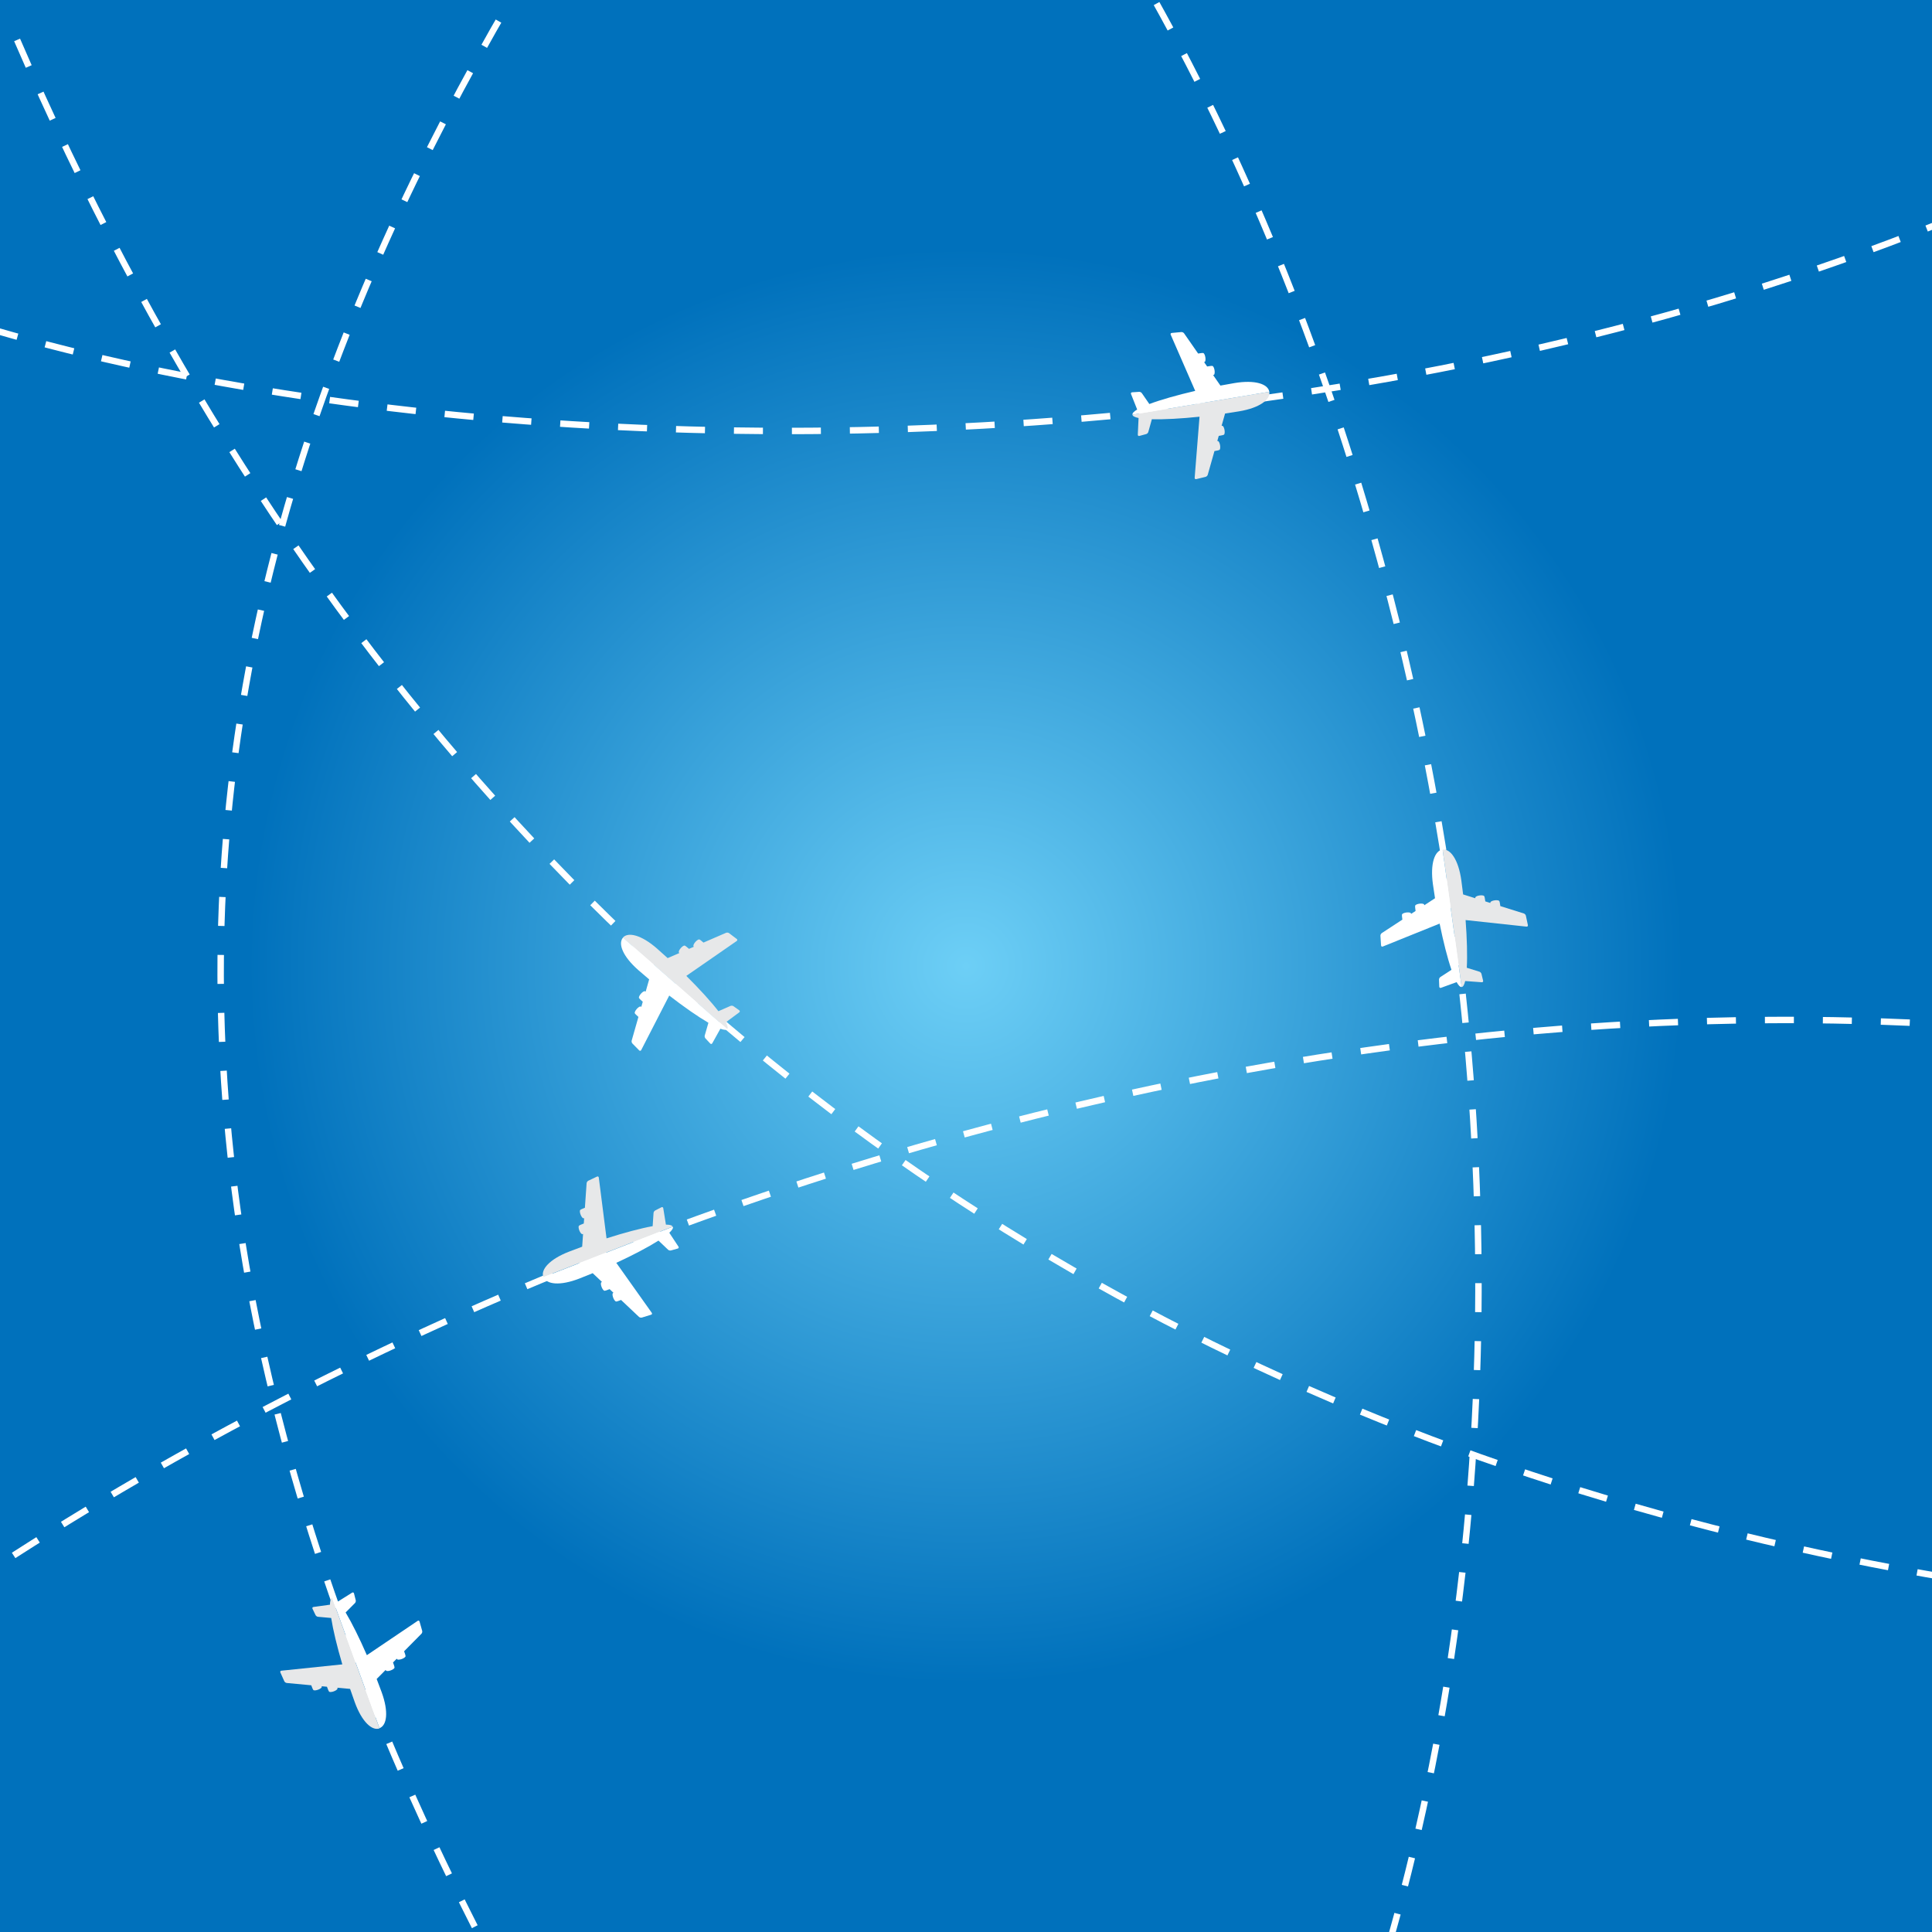
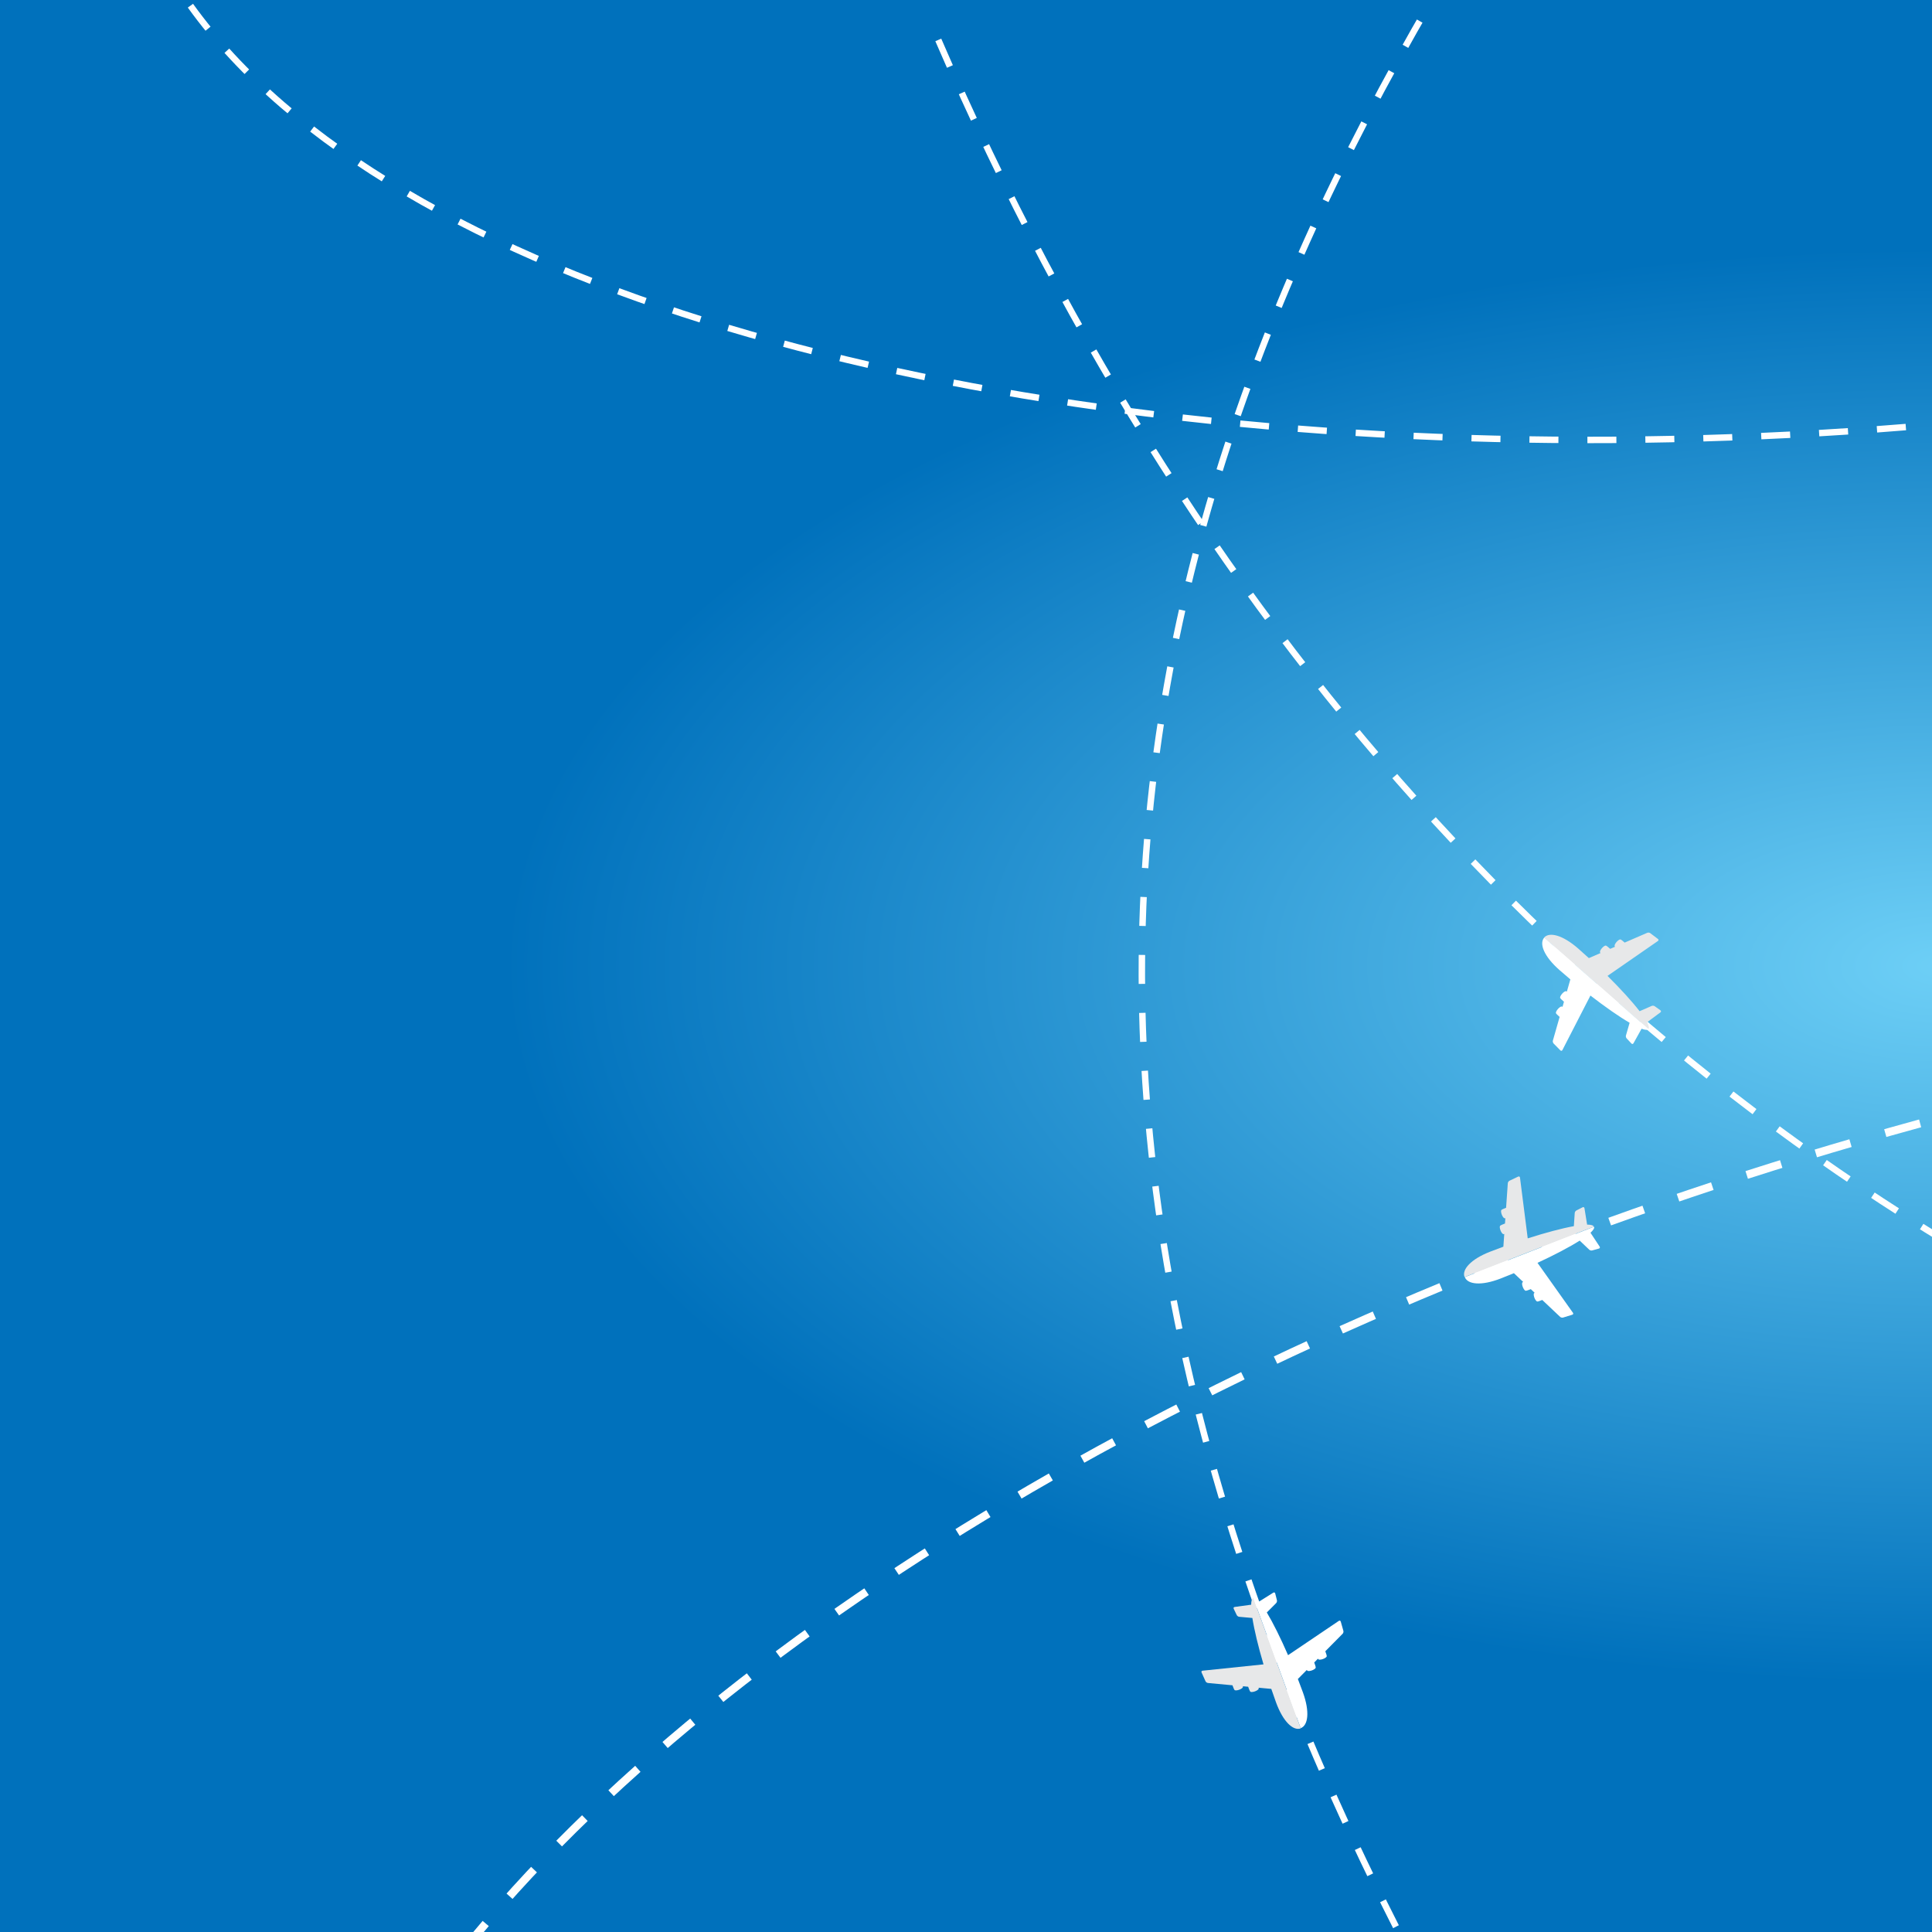
- <svg xmlns="http://www.w3.org/2000/svg" width="6e3" height="6e3" version="1.1" viewBox="0 0 6000 6000.002">
-   <defs>
-     <radialGradient id="radialGradient30" cx="0" cy="0" r="1" gradientTransform="matrix(3e3 0 0 3e3 3e3 3e3)" gradientUnits="userSpaceOnUse">
-       <stop stop-color="#6dcff6" offset="0" />
-       <stop stop-color="#0071bc" offset=".737" />
-       <stop stop-color="#0071bc" offset="1" />
+ <svg xmlns="http://www.w3.org/2000/svg" width="6e3" height="6e3" version="1.1" viewBox="0 0 6000 6000.002" id="svg4133">
+   <defs id="defs4097">
+     <radialGradient id="radialGradient30" cx="0" cy="0" r="1" gradientTransform="matrix(6000,0,0,3000,6000,3000)" gradientUnits="userSpaceOnUse">
+       <stop stop-color="#6dcff6" offset="0" id="stop4090" />
+       <stop stop-color="#0071bc" offset=".737" id="stop4092" />
+       <stop stop-color="#0071bc" offset="1" id="stop4094" />
    </radialGradient>
  </defs>
-   <path d="m0 6e3h6e3v-6e3h-6e3z" style="fill:url(#radialGradient30)" />
-   <g stroke-miterlimit="10">
-     <path d="m3099-741c1380 1779 2100 5125 839.8 7775" style="fill:none;stroke-dasharray:90;stroke-miterlimit:10;stroke-width:20;stroke:#fff" />
-     <path d="m-963 5588c1678-1500 5128-3005 8448-2192" style="fill:none;stroke-dasharray:90;stroke-miterlimit:10;stroke-width:20;stroke:#fff" />
-     <path d="m1928-546c-1288 1930-1888 4008-238.8 6930" style="fill:none;stroke-dasharray:90;stroke-miterlimit:10;stroke-width:20;stroke:#fff" />
-     <path d="m53.1 124c1649 3817 5022 5272 9085 4847" style="fill:none;stroke-dasharray:90.03, 90.03;stroke-miterlimit:10;stroke-width:20;stroke:#fff" />
-     <path d="m-1011 577c1215 916.7 5760 1337 8498-688" style="fill:none;stroke-dasharray:90;stroke-miterlimit:10;stroke-width:20;stroke:#fff" />
+   <path d="M 0,6000 H 12000 V 0 H 0 Z" style="fill:url(#radialGradient30);stroke-width:1.414" id="path4099" />
+   <path id="path4101" style="fill:none;stroke:#ffffff;stroke-width:20;stroke-miterlimit:10;stroke-dasharray:90" d="m 5959.86,-741 c 1380,1779 2100,5125 839.8,7775" />
+   <path id="path4103" style="fill:none;stroke:#ffffff;stroke-width:24.974;stroke-miterlimit:10;stroke-dasharray:112.384" d="M 1436.708,6060.102 C 3087.127,4009.072 7840.088,2307.731 11985.802,3322.932" />
+   <path id="path4105" style="fill:none;stroke:#ffffff;stroke-width:20;stroke-miterlimit:10;stroke-dasharray:90" d="m 4788.86,-546 c -1288,1930 -1888,4008 -238.8,6930" />
+   <path id="path4107" style="fill:none;stroke:#ffffff;stroke-width:20;stroke-miterlimit:10;stroke-dasharray:90.03, 90.03" d="m 2913.96,124 c 1649,3817 5022,5272 9085,4847" />
+   <g id="g4202">
+     <path id="path4117" style="fill:#e7e8e9;stroke-width:1.333" d="m 4714.86,3654 -26.95,12.838 c -2.692,1.284 -5.066,4.766 -5.273,7.742 l -5.344,76.282 c -6.765,2.449 -14.377,5.915 -14.998,7.337 -2.68,6.101 3.801,22.714 9.902,25.384 0.423,0.189 1.442,0.082 2.826,-0.227 l -1.144,16.338 c -6.893,2.459 -14.9,6.069 -15.536,7.529 -2.676,6.101 3.805,22.714 9.903,25.385 0.479,0.212 1.699,0.052 3.352,-0.35 l -2.762,39.466 c -13.808,5.034 -27.607,10.233 -41.262,15.555 -60.411,23.556 -88.21,55.794 -79.274,78.687 l 401.438,-156.495 c -1.696,-4.347 -9.028,-6.317 -20.801,-6.262 l -8.228,-50.926 c -0.377,-2.958 -2.888,-4.33 -5.579,-3.047 l -19.369,9.888 c -2.69,1.284 -5.064,4.767 -5.273,7.742 l -2.741,41.067 c -37.405,6.753 -88.275,20.326 -143.245,37.92 l -24.027,-188.787 c -0.377,-2.958 -2.887,-4.33 -5.579,-3.046" />
+     <path id="path4119" style="fill:#ffffff;stroke-width:1.333" d="m 4882.86,4083 -28.532,8.795 c -2.849,0.877 -6.955,-0.078 -9.12,-2.127 l -55.574,-52.512 c -6.64,2.777 -14.59,5.385 -16.015,4.76 -6.101,-2.678 -12.582,-19.288 -9.903,-25.385 0.185,-0.424 1.008,-1.036 2.236,-1.746 l -11.907,-11.253 c -6.736,2.859 -15.076,5.62 -16.528,4.979 -6.099,-2.677 -12.579,-19.288 -9.902,-25.385 0.209,-0.478 1.215,-1.187 2.708,-2.012 l -28.758,-27.167 c -13.57,5.644 -27.243,11.161 -40.898,16.485 -60.411,23.556 -102.693,18.666 -111.629,-4.238 l 401.438,-156.495 c 1.696,4.347 -2.367,10.759 -11.067,18.696 l 28.423,43.044 c 1.726,2.434 0.805,5.139 -2.044,6.017 l -20.95,5.841 c -2.849,0.879 -6.955,-0.078 -9.124,-2.127 l -29.823,-28.367 c -32.096,20.355 -78.724,44.809 -131.07,69.056 l 110.134,155.15 c 1.724,2.432 0.805,5.14 -2.044,6.02" />
  </g>
-   <path transform="matrix(1.33 .09709 .09709 -1.33 4745 2873)" d="m0 0-6.267 21.5c-0.626 2.148-2.919 4.323-5.096 4.835l-55.82 13.13c-1 5.303-2.649 11.36-3.627 11.99-4.194 2.716-17.27-0.083-19.98-4.277-0.191-0.292-0.233-1.059-0.172-2.12l-11.96 2.813c-0.99 5.398-2.701 11.76-3.704 12.41-4.194 2.714-17.27-0.085-19.99-4.278-0.214-0.329-0.243-1.251-0.144-2.525l-28.88 6.793c-2.065 10.83-4.253 21.67-6.554 32.42-10.18 47.55-30.69 72.01-48.72 68.15l67.62-316c3.422 0.732 5.761 5.924 7.137 14.64l38.69-0.035c2.236-0.077 3.553 1.617 2.927 3.764l-4.989 15.53c-0.627 2.147-2.92 4.323-5.098 4.835l-30.07 6.968c-0.502 28.5-4.429 67.79-10.85 110.6l142.6-4.917c2.236-0.076 3.552 1.617 2.926 3.764" style="fill:#e7e8e9" />
-   <path transform="matrix(1.33 .09709 .09709 -1.33 4289 2936)" d="m0 0-3.079 22.18c-0.308 2.215 0.894 5.139 2.671 6.496l45.56 34.82c-1.257 5.248-2.231 11.45-1.598 12.42 2.716 4.194 15.79 6.993 19.99 4.277 0.291-0.189 0.646-0.871 1.023-1.864l9.761 7.46c-1.305 5.331-2.346 11.83-1.697 12.84 2.716 4.193 15.79 6.992 19.98 4.277 0.329-0.213 0.734-1.043 1.164-2.245l23.57 18.02c-2.547 10.73-4.986 21.51-7.287 32.26-10.18 47.55-1.464 78.26 16.56 82.12l67.62-316c-3.423-0.732-7.68 3.047-12.5 10.44l-35.29-15.87c-2.009-0.985-3.901 0.022-4.209 2.237l-1.803 16.21c-0.308 2.216 0.894 5.139 2.671 6.499l24.58 18.66c-11.2 26.21-23.7 63.67-35.35 105.3l-128.1-62.86c-2.009-0.984-3.902 0.022-4.211 2.237" style="fill:#fff" />
-   <path transform="matrix(1.333 .03264 .03264 -1.333 1854 3654)" d="m0 0-19.97-10.12c-1.995-1.012-3.711-3.666-3.811-5.901l-2.606-57.29c-5.027-1.96-10.67-4.699-11.11-5.776-1.897-4.623 3.267-16.96 7.89-18.85 0.321-0.134 1.083-0.035 2.115 0.222l-0.558-12.27c-5.123-1.97-11.06-4.824-11.51-5.93-1.894-4.623 3.27-16.96 7.891-18.85 0.363-0.15 1.275-8e-3 2.507 0.324l-1.346-29.64c-10.26-4.028-20.51-8.179-30.65-12.42-44.86-18.77-65.11-43.45-57.99-60.45l298.1 124.7c-1.351 3.228-6.885 4.57-15.71 4.313l-7.104 38.03c-0.337 2.211-2.245 3.193-4.239 2.182l-14.34-7.769c-1.993-1.012-3.709-3.667-3.811-5.901l-1.301-30.84c-27.92-5.75-65.81-16.86-106.7-31.06l-21.48 141.1c-0.337 2.211-2.244 3.193-4.239 2.181" style="fill:#e7e8e9" />
-   <path transform="matrix(1.333 .03264 .03264 -1.333 2022 4083)" d="m0 0-21.23-7.118c-2.12-0.71-5.216-0.069-6.877 1.427l-42.63 38.35c-4.927-2.204-10.84-4.305-11.92-3.863-4.623 1.896-9.787 14.23-7.891 18.85 0.131 0.321 0.737 0.795 1.644 1.35l-9.134 8.218c-4.998-2.267-11.2-4.49-12.3-4.036-4.622 1.895-9.785 14.23-7.89 18.85 0.148 0.362 0.889 0.912 1.993 1.558l-22.06 19.84c-10.07-4.481-20.22-8.868-30.36-13.11-44.86-18.77-76.65-15.88-83.77 1.128l298.1 124.7c1.351-3.228-1.577-8.11-7.954-14.22l22.1-31.75c1.339-1.793 0.698-3.838-1.422-4.549l-15.6-4.764c-2.12-0.711-5.216-0.069-6.88 1.427l-22.88 20.72c-23.69-15.85-58.2-35.04-97-54.18l85.42-114.3c1.337-1.792 0.698-3.839-1.422-4.551" style="fill:#fff" />
-   <path transform="matrix(1.332 .05469 .05469 -1.332 870.7 5194)" d="m0 0 9.991-20.04c0.998-2.003 3.643-3.736 5.877-3.85l57.27-2.984c1.928-5.039 4.628-10.7 5.703-11.15 4.609-1.928 16.98 3.156 18.9 7.764 0.137 0.322 0.041 1.086-0.209 2.119l12.27-0.638c1.936-5.136 4.751-11.09 5.854-11.55 4.61-1.923 16.98 3.157 18.9 7.767 0.152 0.363 0.017 1.275-0.309 2.51l29.63-1.543c3.961-10.29 8.043-20.57 12.22-30.73 18.48-44.98 43.02-65.39 60.07-58.39l-122.8 298.9c-3.236-1.327-4.614-6.852-4.415-15.68l-38.08-6.853c-2.214-0.32-3.21-2.224-2.211-4.226l7.674-14.39c0.999-2.002 3.642-3.736 5.877-3.852l30.83-1.504c5.566-27.95 16.42-65.92 30.36-106.9l-141.2-20.55c-2.214-0.323-3.208-2.223-2.209-4.225" style="fill:#e7e8e9" />
-   <path transform="matrix(1.332 .05469 .05469 -1.332 1303 5036)" d="m0 0 6.978-21.28c0.696-2.124 0.035-5.216-1.473-6.869l-38.63-42.38c2.171-4.94 4.233-10.87 3.785-11.94-1.927-4.609-14.3-9.692-18.91-7.766-0.319 0.134-0.79 0.745-1.339 1.654l-8.277-9.079c2.234-5.014 4.415-11.23 3.954-12.33-1.927-4.611-14.3-9.691-18.9-7.766-0.361 0.15-0.905 0.896-1.543 2.002l-19.99-21.93c4.416-10.1 8.736-20.28 12.91-30.45 18.48-44.98 15.37-76.75-1.68-83.76l-122.8 298.9c3.237 1.332 8.1-1.63 14.16-8.047l31.9 21.9c1.802 1.327 3.842 0.672 4.539-1.453l4.662-15.63c0.696-2.125 0.034-5.215-1.474-6.87l-20.87-22.74c15.69-23.79 34.66-58.43 53.54-97.36l114.9 84.67c1.8 1.325 3.843 0.674 4.541-1.452" style="fill:#fff" />
-   <path transform="matrix(1.324 -.1613 -.1613 -1.324 2288 2916)" d="m0 0-16.1 15.56c-1.609 1.553-4.678 2.307-6.822 1.671l-54.99-16.27c-3.497 4.11-7.931 8.549-9.093 8.614-4.99 0.279-14.96-8.635-15.24-13.62-0.022-0.347 0.321-1.035 0.902-1.926l-11.78-3.486c-3.536 4.197-8.175 8.872-9.368 8.939-4.989 0.278-14.96-8.636-15.24-13.62-0.022-0.391 0.409-1.207 1.126-2.264l-28.45-8.419c-7.164 8.381-14.44 16.71-21.76 24.9-32.41 36.25-62.35 47.32-76.1 35.03l215.4-240.9c2.608 2.333 2.067 8.001-1.061 16.26l33.62 19.15c1.979 1.042 2.283 3.167 0.674 4.72l-12.03 11.01c-1.609 1.554-4.679 2.307-6.824 1.673l-29.57-8.858c-14.56 24.5-37.45 56.68-64.24 90.65l126.3 66.44c1.98 1.041 2.284 3.163 0.675 4.718" style="fill:#e7e8e9" />
-   <path transform="matrix(1.324 -.1613 -.1613 -1.324 1985 3262)" d="m0 0-13.67 17.73c-1.364 1.771-1.77 4.908-0.901 6.965l22.3 52.83c-3.693 3.935-7.613 8.835-7.547 9.997 0.28 4.99 10.25 13.9 15.24 13.62 0.346-0.019 0.992-0.435 1.814-1.111l4.779 11.32c-3.777 3.983-7.905 9.113-7.839 10.31 0.28 4.987 10.25 13.9 15.24 13.62 0.391-0.021 1.152-0.541 2.124-1.373l11.54 27.34c-7.529 8.052-15 16.21-22.32 24.4-32.41 36.25-40.07 67.24-26.33 79.53l215.4-240.9c-2.609-2.333-8.18-1.162-16.04 2.867l-22.78-31.27c-1.257-1.852-3.4-1.914-4.765-0.143l-9.604 13.18c-1.365 1.771-1.771 4.906-0.9 6.968l12.1 28.4c-22.72 17.2-52.15 43.54-82.92 73.95l-80.11-118.1c-1.256-1.851-3.4-1.916-4.766-0.145" style="fill:#fff" />
-   <path transform="matrix(1.322 .1768 .1768 -1.322 3715 1488)" d="m0 0 20.86 8.133c2.083 0.812 4.049 3.288 4.367 5.501l8.167 56.76c5.196 1.463 11.08 3.638 11.62 4.667 2.336 4.417-1.601 17.2-6.017 19.53-0.309 0.163-1.077 0.138-2.129-0.016l1.75 12.16c5.291 1.462 11.48 3.726 12.03 4.782 2.334 4.417-1.604 17.2-6.018 19.53-0.346 0.183-1.268 0.131-2.528-0.08l4.225 29.37c10.6 3.011 21.21 6.144 31.71 9.381 46.47 14.32 69.03 36.91 63.6 54.52l-308.8-95.14c1.03-3.344 6.407-5.217 15.22-5.82l3.367-38.54c0.122-2.234 1.925-3.396 4.007-2.584l15.03 6.336c2.084 0.813 4.05 3.289 4.37 5.503l4.295 30.56c28.34 3.007 67.14 10.38 109.2 20.54l7.644-142.5c0.121-2.233 1.924-3.396 4.007-2.584" style="fill:#e7e8e9" />
-   <path transform="matrix(1.322 .1768 .1768 -1.322 3639 1034)" width="100%" d="m0 0 21.82 5.018c2.18 0.501 5.199-0.438 6.707-2.09l38.7-42.32c5.117 1.715 11.21 3.229 12.24 2.685 4.417-2.337 8.355-15.12 6.019-19.53-0.163-0.307-0.811-0.719-1.767-1.184l8.289-9.066c5.195 1.769 11.58 3.378 12.64 2.82 4.414-2.336 8.352-15.12 6.017-19.53-0.183-0.346-0.974-0.821-2.134-1.357l20.02-21.9c10.46 3.481 20.99 6.859 31.49 10.1 46.47 14.32 77.83 8.342 83.26-9.274l-308.8-95.14c-1.031 3.345 2.36 7.92 9.3 13.38l-18.91 33.76c-1.158 1.914-0.322 3.889 1.859 4.389l15.99 3.224c2.181 0.5 5.199-0.44 6.709-2.091l20.75-22.85c25.12 13.47 61.34 29.21 101.8 44.48l-73.89 122.1c-1.158 1.914-0.322 3.889 1.858 4.39" style="fill:#fff" />
+   <path id="path4109" style="fill:none;stroke:#ffffff;stroke-width:20;stroke-miterlimit:10;stroke-dasharray:90" d="M 591.385,17.678 C 1844.521,1760.649 7609.86,1914 10347.86,-111" />
+   <g id="g4206">
+     <path id="path4113" style="fill:#e7e8e9;stroke-width:1.334" d="m 7605.86,2873 -6.248,-29.203 c -0.624,-2.918 -3.462,-6.033 -6.308,-6.925 l -72.966,-22.882 c -0.815,-7.15 -2.42,-15.366 -3.66,-16.299 -5.314,-4.019 -22.977,-1.566 -26.989,3.749 -0.282,0.37 -0.413,1.386 -0.435,2.803 l -15.634,-4.902 c -0.793,-7.276 -2.45,-15.903 -3.721,-16.865 -5.314,-4.017 -22.977,-1.564 -27.002,3.749 -0.317,0.417 -0.445,1.64 -0.437,3.344 l -37.751,-11.839 c -1.695,-14.604 -3.553,-29.234 -5.569,-43.755 -8.923,-64.23 -33.826,-98.753 -58.181,-95.37 l 59.254,426.845 c 4.622,-0.641 8.237,-7.32 10.914,-18.778 l 51.454,3.803 c 2.966,0.32 4.883,-1.806 4.258,-4.722 l -5.128,-21.139 c -0.625,-2.916 -3.464,-6.033 -6.311,-6.926 l -39.317,-12.187 c 2.099,-37.954 0.691,-90.591 -3.692,-148.151 l 189.181,20.385 c 2.966,0.318 4.881,-1.806 4.257,-4.722" />
+     <path id="path4115" style="fill:#ffffff;stroke-width:1.334" d="m 7149.86,2936 -1.942,-29.798 c -0.195,-2.976 1.688,-6.748 4.183,-8.38 l 63.975,-41.887 c -1.162,-7.102 -1.856,-15.445 -0.919,-16.674 4.019,-5.314 21.68,-7.768 27.002,-3.748 0.369,0.28 0.775,1.221 1.18,2.578 l 13.706,-8.974 c -1.218,-7.217 -1.972,-15.962 -1.01,-17.242 4.019,-5.313 21.68,-7.766 26.989,-3.749 0.417,0.315 0.875,1.458 1.33,3.099 l 33.098,-21.678 c -2.346,-14.518 -4.543,-29.092 -6.56,-43.613 -8.923,-64.23 5.651,-104.228 29.998,-107.612 l 59.254,426.845 c -4.624,0.641 -9.919,-4.798 -15.611,-15.099 l -48.477,17.681 c -2.768,1.115 -5.186,-0.408 -5.381,-3.384 l -0.824,-21.734 c -0.195,-2.977 1.688,-6.748 4.183,-8.384 l 34.503,-22.431 c -12.351,-35.947 -25.339,-86.982 -36.792,-143.481 l -176.476,71.167 c -2.768,1.114 -5.188,-0.408 -5.383,-3.384" />
+   </g>
+   <g id="g4210">
+     <path id="path4129" style="fill:#e7e8e9;stroke-width:1.334" d="m 6575.86,1488 29.015,-7.064 c 2.897,-0.705 5.934,-3.631 6.746,-6.5 l 20.832,-73.593 c 7.128,-1.015 15.291,-2.85 16.187,-4.115 3.869,-5.426 0.924,-23.021 -4.502,-26.882 -0.38,-0.27 -1.399,-0.373 -2.817,-0.355 l 4.463,-15.766 c 7.253,-0.997 15.835,-2.896 16.749,-4.195 3.866,-5.427 0.92,-23.022 -4.503,-26.883 -0.425,-0.303 -1.653,-0.397 -3.356,-0.341 l 10.778,-38.08 c 14.546,-2.107 29.126,-4.372 43.579,-6.795 63.965,-10.715 97.783,-36.59 93.718,-60.831 l -425.054,71.179 c 0.77,4.603 7.548,8.03 19.092,10.385 l -2.363,51.545 c -0.234,2.975 1.944,4.83 4.84,4.125 l 20.99,-5.719 c 2.899,-0.706 5.936,-3.632 6.75,-6.502 l 11.081,-39.641 c 37.997,1.035 90.594,-1.852 147.994,-7.847 l -15.089,189.737 c -0.235,2.973 1.943,4.83 4.84,4.124" />
+     <path id="path4131" style="fill:#ffffff;stroke-width:1.334" d="m 6499.86,1034 29.733,-2.776 c 2.971,-0.277 6.796,1.498 8.497,3.949 l 43.679,62.789 c 7.068,-1.363 15.39,-2.287 16.656,-1.386 5.426,3.87 8.372,21.466 4.504,26.883 -0.27,0.377 -1.199,0.807 -2.545,1.253 l 9.355,13.451 c 7.181,-1.42 15.906,-2.418 17.209,-1.493 5.422,3.869 8.368,21.465 4.502,26.883 -0.303,0.425 -1.433,0.913 -3.061,1.417 l 22.595,32.491 c 14.444,-2.752 28.961,-5.357 43.415,-7.785 63.965,-10.715 104.366,2.732 108.43,26.981 l -425.054,71.179 c -0.771,-4.604 4.52,-10.053 14.66,-16.044 l -19.03,-47.974 c -1.192,-2.735 0.262,-5.198 3.233,-5.473 l 21.709,-1.435 c 2.972,-0.275 6.795,1.501 8.5,3.95 l 23.392,33.876 c 35.59,-13.366 86.256,-27.771 142.444,-40.804 l -76.095,-174.48 c -1.192,-2.735 0.262,-5.198 3.232,-5.475" width="100%" />
+   </g>
+   <g id="g4214">
+     <path id="path4125" style="fill:#e7e8e9;stroke-width:1.334" d="m 5148.86,2916 -23.826,-18.005 c -2.381,-1.797 -6.566,-2.3 -9.302,-1.112 l -70.182,30.411 c -5.293,-4.878 -11.88,-10.04 -13.429,-9.938 -6.652,0.435 -18.414,13.846 -17.981,20.491 0.027,0.463 0.592,1.319 1.505,2.405 l -15.034,6.516 c -5.359,-4.987 -12.255,-10.428 -13.845,-10.324 -6.65,0.437 -18.414,13.847 -17.981,20.491 0.034,0.521 0.736,1.532 1.856,2.816 l -36.31,15.736 c -10.837,-9.941 -21.814,-19.795 -32.827,-29.458 -48.758,-42.767 -90.184,-52.595 -106.407,-34.105 l 324.047,284.208 c 3.077,-3.51 1.446,-10.927 -4.027,-21.357 l 41.424,-30.778 c 2.452,-1.699 2.512,-4.561 0.131,-6.358 l -17.704,-12.637 c -2.381,-1.798 -6.567,-2.3 -9.305,-1.114 l -37.722,16.498 c -23.229,-30.089 -58.726,-69.004 -99.676,-109.659 l 156.504,-108.339 c 2.454,-1.698 2.514,-4.556 0.133,-6.356" />
+     <path id="path4127" style="fill:#ffffff;stroke-width:1.334" d="m 4845.86,3262 -20.959,-21.27 c -2.092,-2.125 -3.135,-6.213 -2.316,-9.076 l 21.004,-73.544 c -5.524,-4.614 -11.505,-10.47 -11.605,-12.019 -0.434,-6.652 11.329,-20.057 17.981,-20.491 0.461,-0.031 1.384,0.416 2.581,1.178 l 4.501,-15.758 c -5.643,-4.664 -11.936,-10.791 -12.042,-12.386 -0.434,-6.648 11.329,-20.057 17.981,-20.491 0.521,-0.035 1.613,0.53 3.034,1.475 l 10.869,-38.06 c -11.267,-9.446 -22.475,-19.043 -33.487,-28.705 -48.758,-42.767 -63.898,-82.562 -47.689,-101.051 l 324.047,284.207 c -3.078,3.51 -10.643,2.858 -21.699,-1.209 l -25.117,45.076 c -1.365,2.655 -4.193,3.083 -6.286,0.958 l -14.842,-15.901 c -2.093,-2.125 -3.136,-6.21 -2.316,-9.08 l 11.44,-39.553 c -32.856,-19.108 -76.07,-49.235 -121.714,-84.535 l -87.016,169.286 c -1.364,2.653 -4.193,3.085 -6.287,0.961" />
+   </g>
+   <g id="g4218">
+     <path id="path4121" style="fill:#e7e8e9;stroke-width:1.333" d="m 3731.56,5194 12.212,27.24 c 1.22,2.723 4.648,5.176 7.618,5.45 l 76.121,7.107 c 2.292,6.817 5.579,14.505 6.987,15.164 6.034,2.82 22.79,-3.275 25.599,-9.308 0.2,-0.421 0.114,-1.444 -0.163,-2.834 l 16.309,1.521 c 2.298,6.947 5.722,15.032 7.166,15.705 6.035,2.813 22.79,-3.276 25.6,-9.312 0.222,-0.475 0.092,-1.697 -0.274,-3.36 l 39.383,3.676 c 4.713,13.923 9.588,27.839 14.596,41.601 22.155,60.924 53.727,89.452 76.82,81.061 l -147.223,-404.851 c -4.383,1.591 -6.521,8.874 -6.738,20.644 l -51.097,7.046 c -2.966,0.305 -4.397,2.787 -3.176,5.508 l 9.435,19.587 c 1.221,2.721 4.647,5.176 7.617,5.452 l 40.983,3.689 c 5.885,37.534 18.266,88.704 34.593,144.051 l -189.202,19.65 c -2.967,0.309 -4.395,2.786 -3.174,5.507" />
+     <path id="path4123" style="fill:#ffffff;stroke-width:1.333" d="m 4163.86,5036 8.131,28.727 c 0.811,2.867 -0.239,6.95 -2.338,9.069 l -53.773,54.337 c 2.622,6.699 5.044,14.71 4.389,16.111 -2.819,6.034 -19.578,12.128 -25.613,9.31 -0.417,-0.196 -1.012,-1.036 -1.693,-2.276 l -11.521,11.64 c 2.701,6.801 5.267,15.2 4.592,16.64 -2.819,6.037 -19.578,12.126 -25.6,9.311 -0.473,-0.22 -1.156,-1.243 -1.946,-2.751 l -27.826,28.117 c 5.33,13.695 10.527,27.491 15.531,41.265 22.155,60.924 16.275,103.072 -6.819,111.476 l -147.223,-404.851 c 4.385,-1.597 10.7,2.614 18.421,11.493 l 43.688,-27.426 c 2.473,-1.669 5.154,-0.685 5.966,2.184 l 5.355,21.074 c 0.811,2.869 -0.24,6.948 -2.339,9.07 l -29.043,29.148 c 19.598,32.546 42.972,79.724 65.991,132.612 l 157.677,-106.496 c 2.47,-1.667 5.156,-0.688 5.969,2.182" />
+   </g>
</svg>
